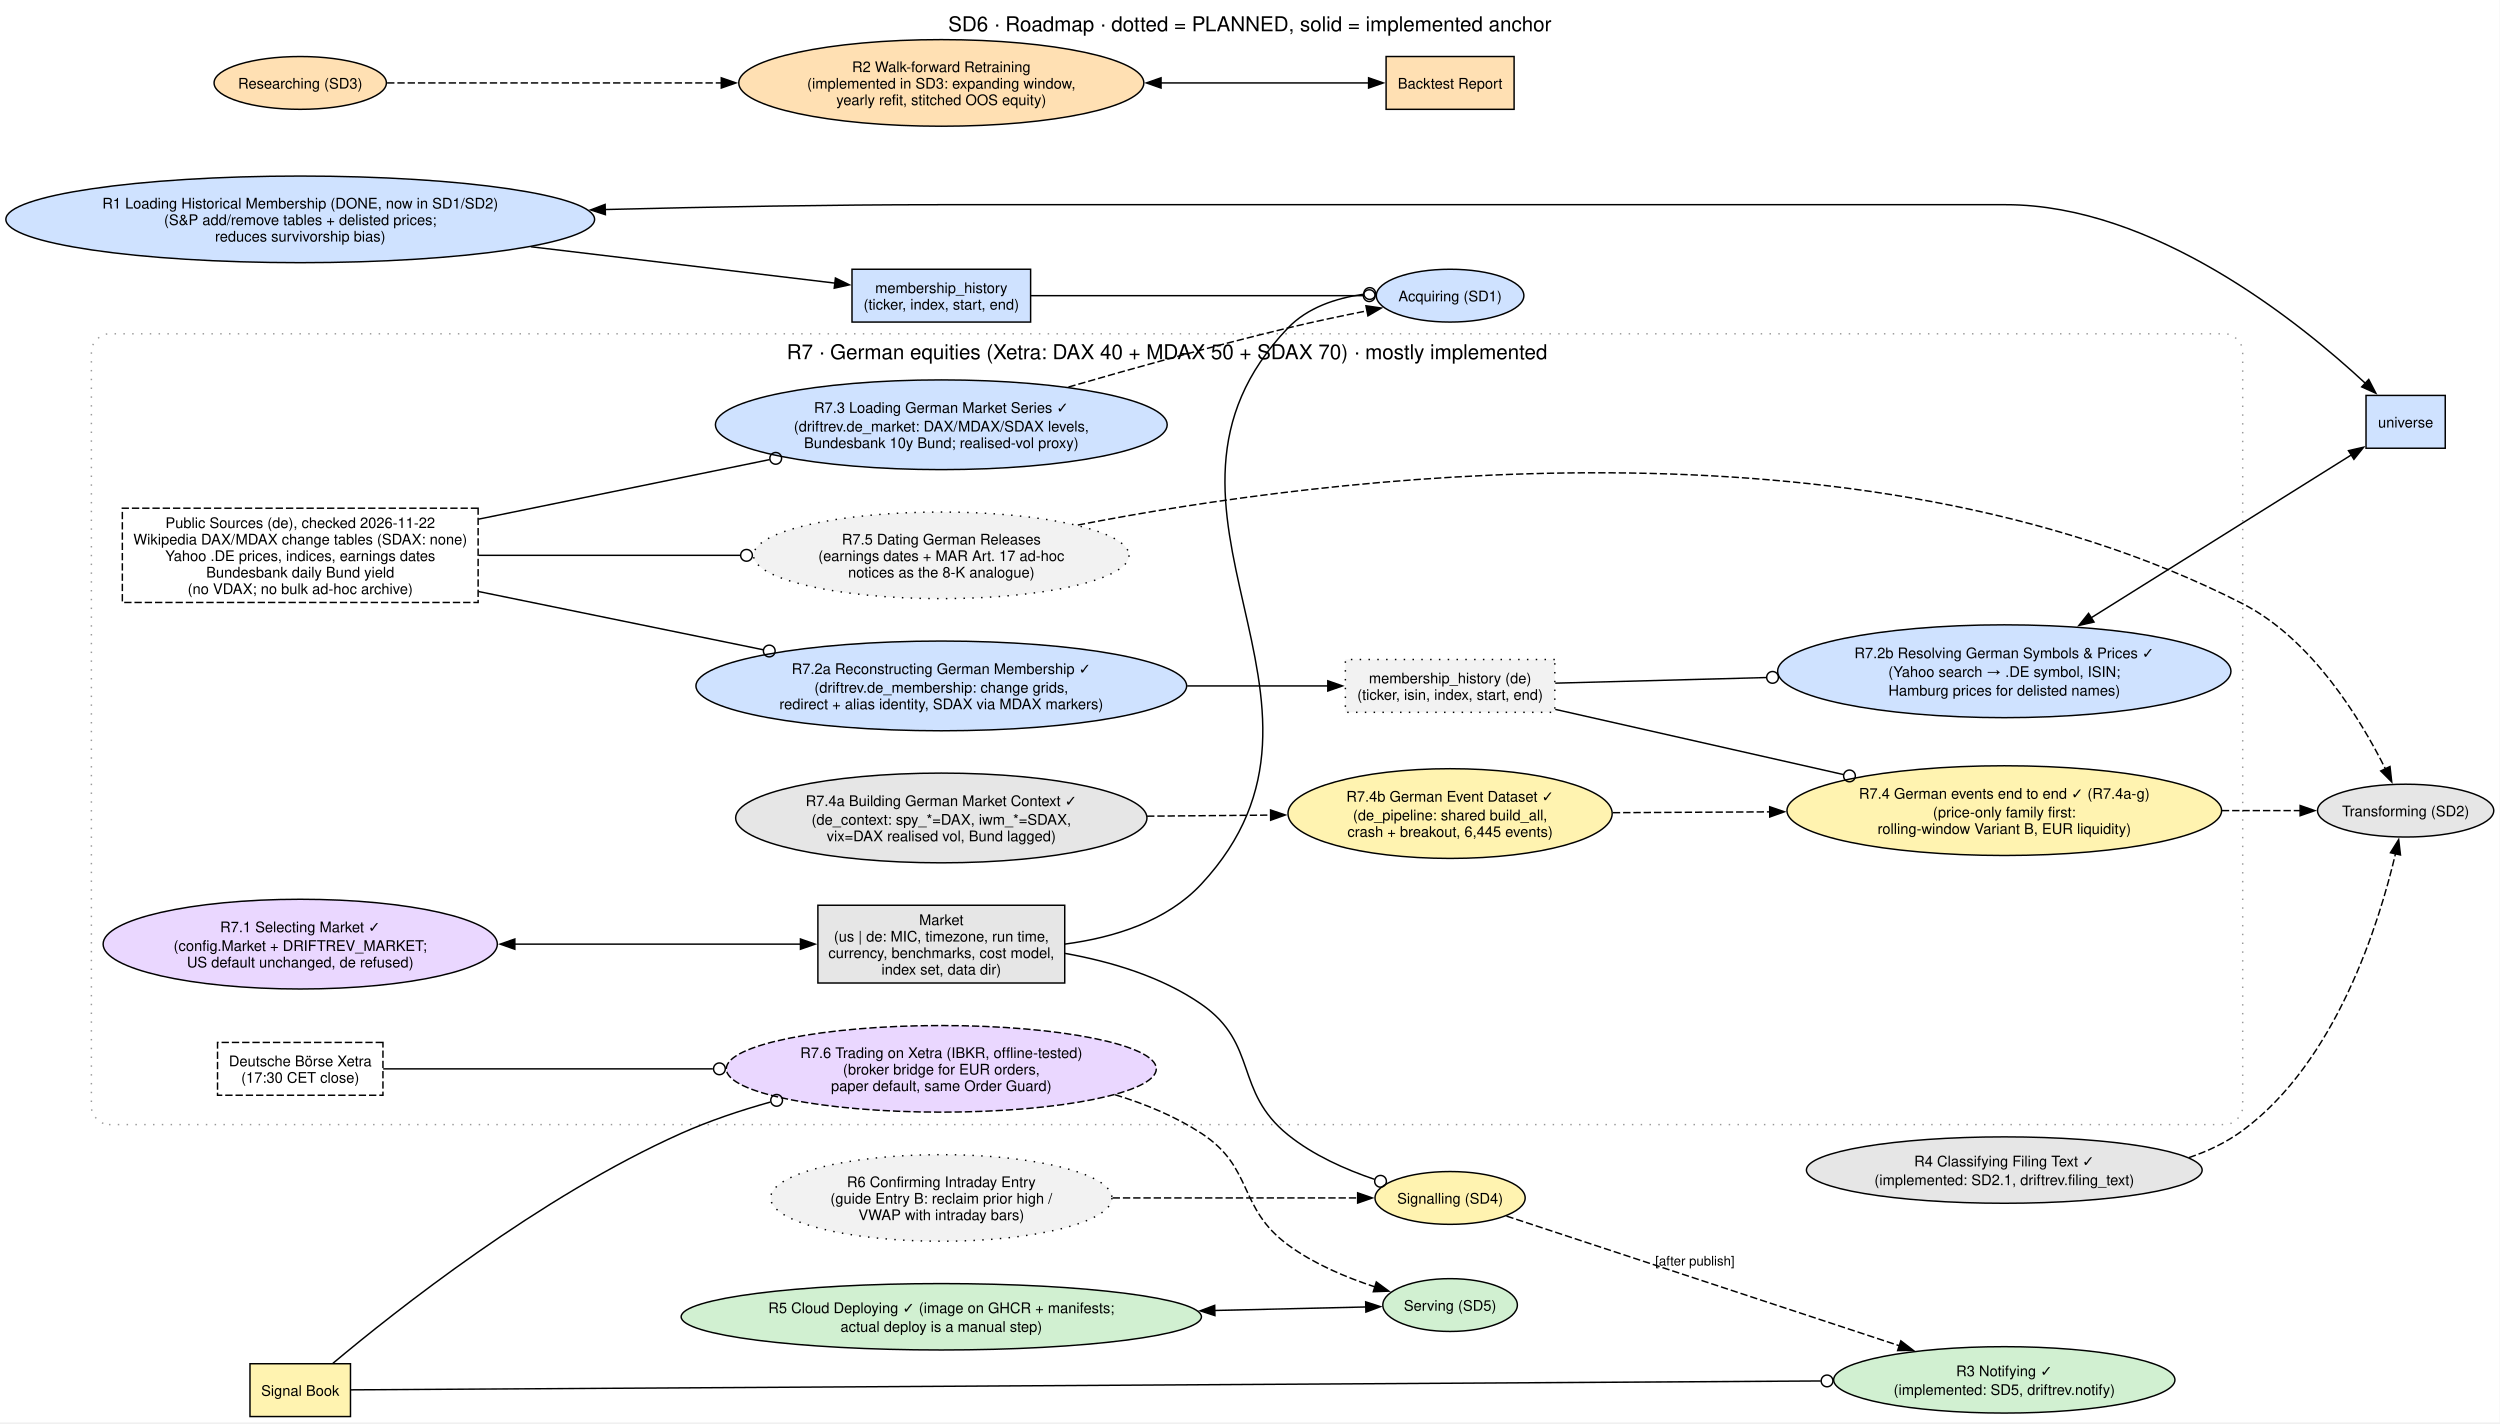
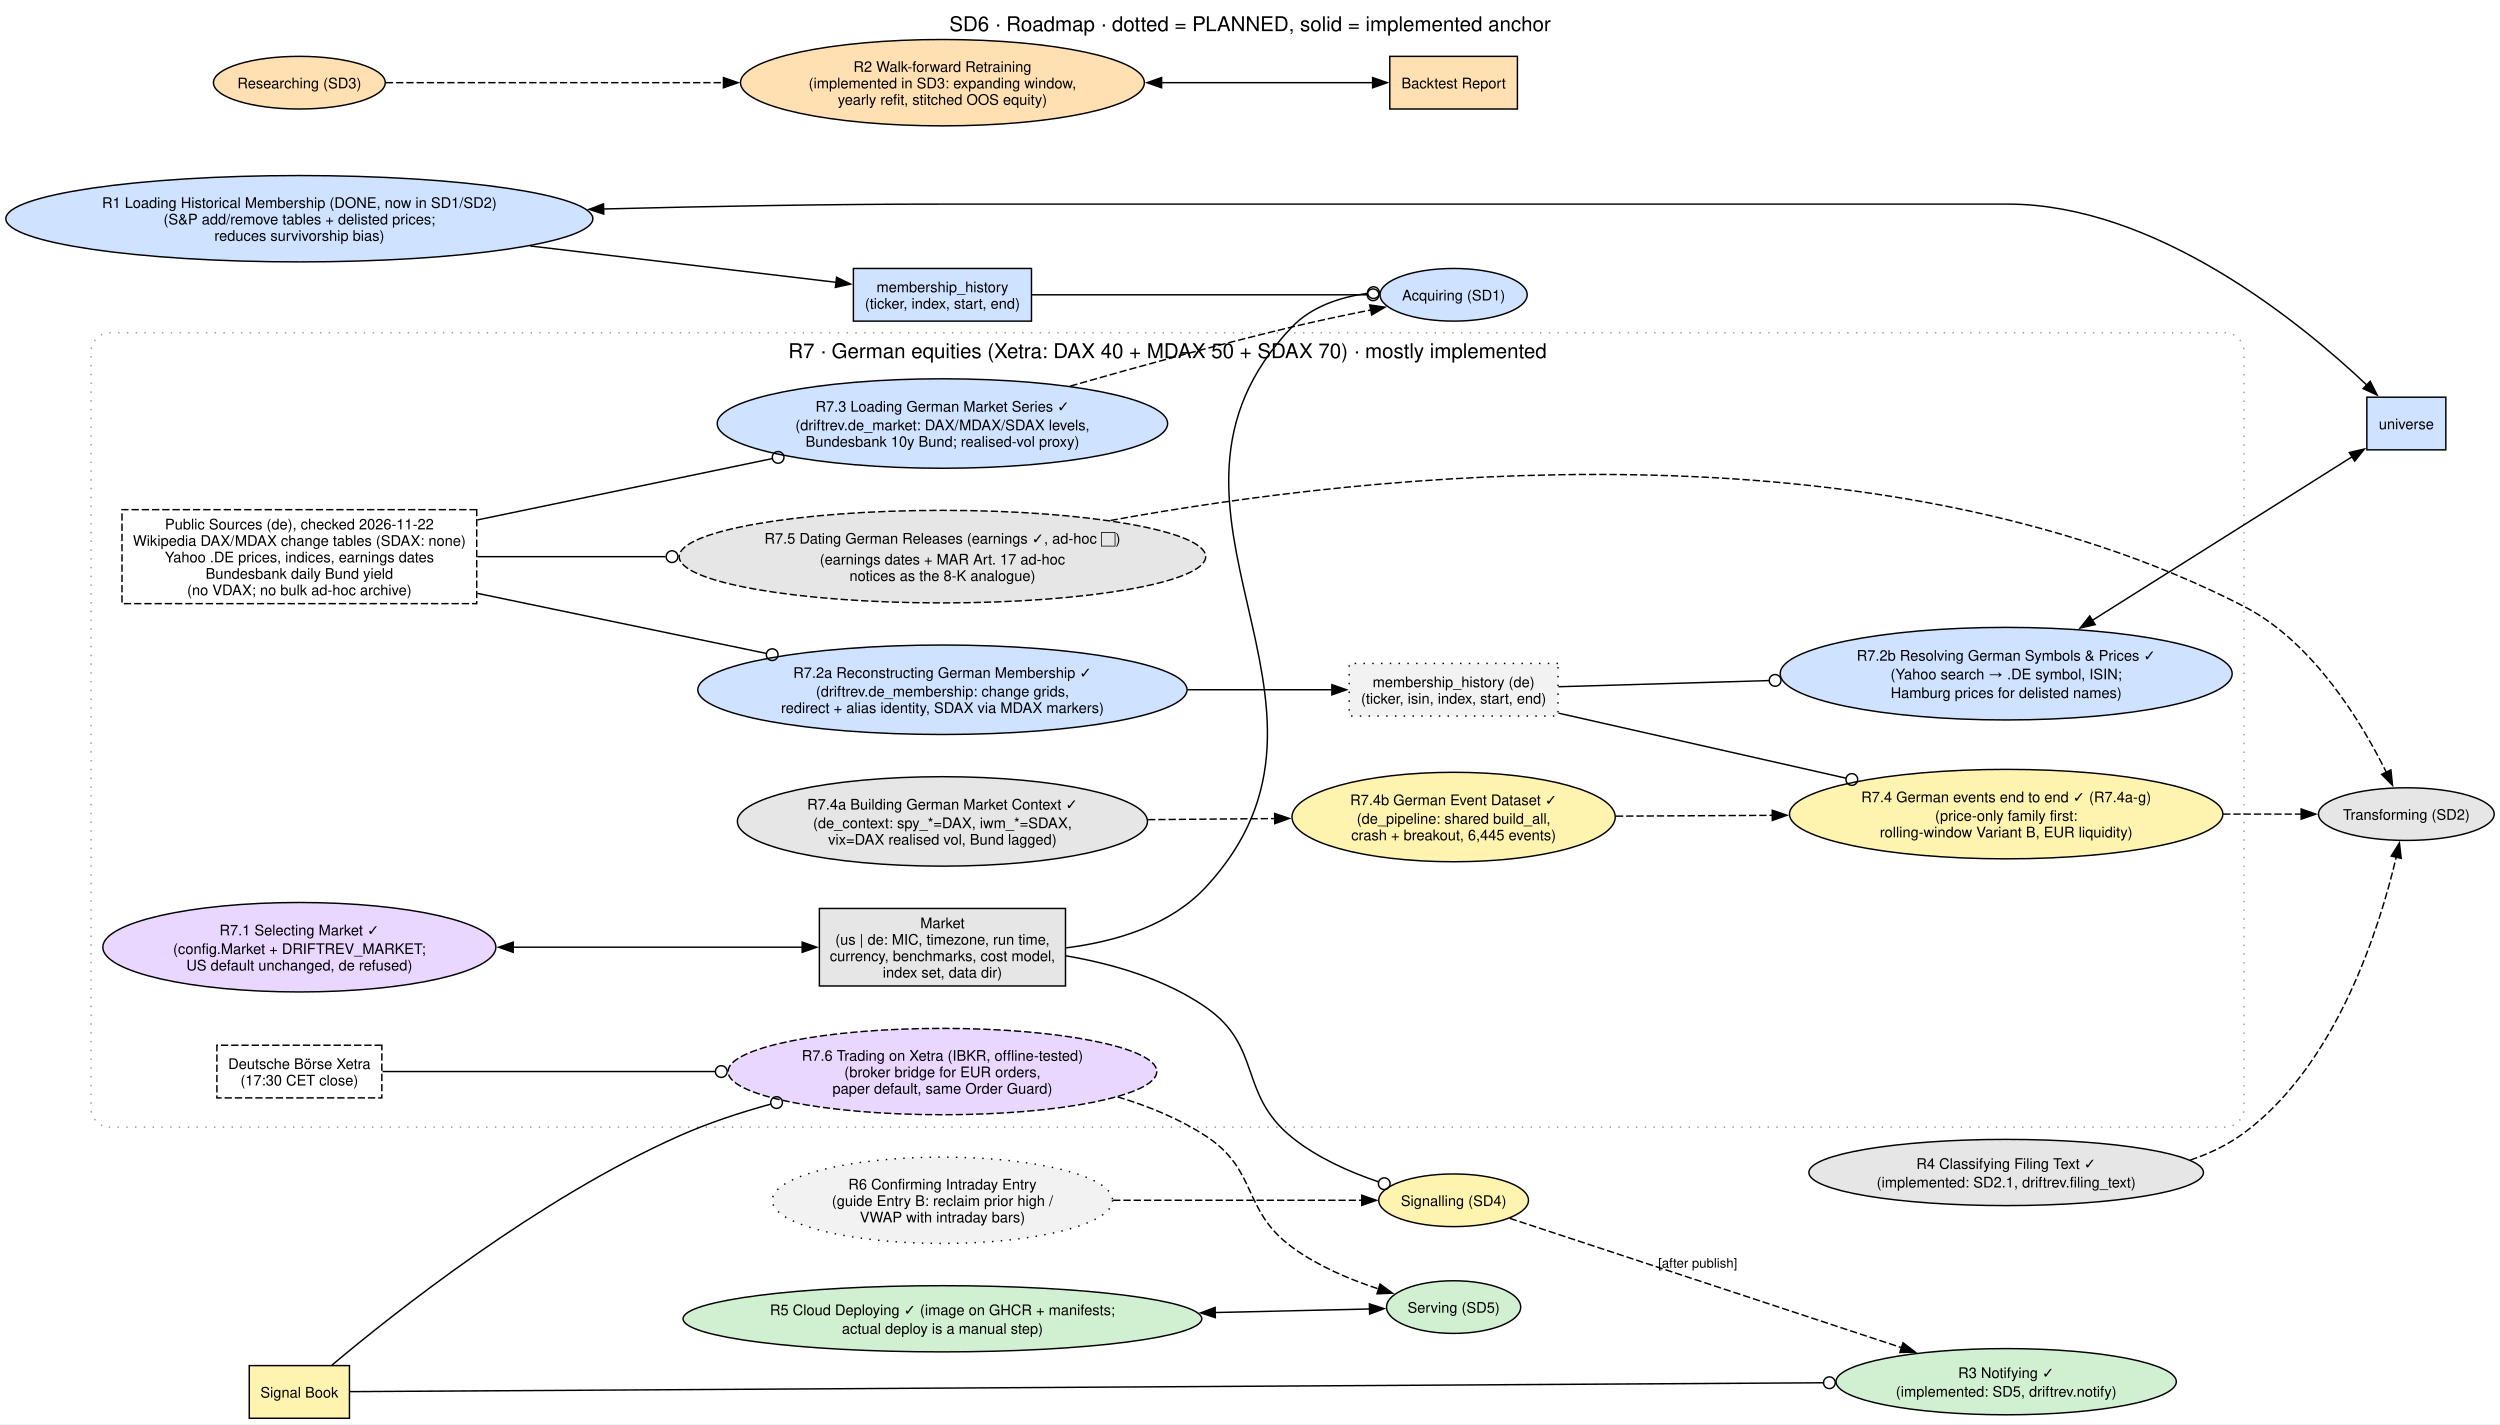
- <svg xmlns="http://www.w3.org/2000/svg" width="1704pt" height="970pt" viewBox="0.00 0.00 1704.00 970.00">
-   <g id="graph0" class="graph" transform="scale(1 1) rotate(0) translate(4 965.52)">
-     <polygon fill="white" stroke="none" points="-4,4 -4,-965.52 1699.74,-965.52 1699.74,4 -4,4" />
-     <text xml:space="preserve" text-anchor="middle" x="847.87" y="-944.22" font-family="Helvetica,sans-Serif" font-size="14.00">SD6 · Roadmap · dotted = PLANNED, solid = implemented anchor</text>
+ <svg xmlns="http://www.w3.org/2000/svg" width="1709pt" height="974pt" viewBox="0.00 0.00 1709.00 974.00">
+   <g id="graph0" class="graph" transform="scale(1 1) rotate(0) translate(4 969.52)">
+     <polygon fill="white" stroke="none" points="-4,4 -4,-969.52 1705.04,-969.52 1705.04,4 -4,4" />
+     <text xml:space="preserve" text-anchor="middle" x="850.52" y="-948.22" font-family="Helvetica,sans-Serif" font-size="14.00">SD6 · Roadmap · dotted = PLANNED, solid = implemented anchor</text>
    <g id="clust1" class="cluster">
-       <path fill="none" stroke="#999999" stroke-dasharray="1,5" d="M70.29,-199C70.29,-199 1512.62,-199 1512.62,-199 1518.62,-199 1524.62,-205 1524.62,-211 1524.62,-211 1524.62,-726 1524.62,-726 1524.62,-732 1518.62,-738 1512.62,-738 1512.62,-738 70.29,-738 70.29,-738 64.29,-738 58.29,-732 58.29,-726 58.29,-726 58.29,-211 58.29,-211 58.29,-205 64.29,-199 70.29,-199" />
-       <text xml:space="preserve" text-anchor="middle" x="791.46" y="-720.7" font-family="Helvetica,sans-Serif" font-size="14.00">R7 · German equities (Xetra: DAX 40 + MDAX 50 + SDAX 70) · mostly implemented</text>
+       <path fill="none" stroke="#999999" stroke-dasharray="1,5" d="M70.29,-199C70.29,-199 1517.93,-199 1517.93,-199 1523.93,-199 1529.93,-205 1529.93,-211 1529.93,-211 1529.93,-730 1529.93,-730 1529.93,-736 1523.93,-742 1517.93,-742 1517.93,-742 70.29,-742 70.29,-742 64.29,-742 58.29,-736 58.29,-730 58.29,-730 58.29,-211 58.29,-211 58.29,-205 64.29,-199 70.29,-199" />
+       <text xml:space="preserve" text-anchor="middle" x="794.11" y="-724.7" font-family="Helvetica,sans-Serif" font-size="14.00">R7 · German equities (Xetra: DAX 40 + MDAX 50 + SDAX 70) · mostly implemented</text>
    </g>
    <g id="node1" class="node">
-       <ellipse fill="#cfe2ff" stroke="black" cx="984.38" cy="-764" rx="50.29" ry="18" />
-       <text xml:space="preserve" text-anchor="middle" x="984.38" y="-760.12" font-family="Helvetica,sans-Serif" font-size="10.00">Acquiring (SD1)</text>
+       <ellipse fill="#cfe2ff" stroke="black" cx="989.69" cy="-768" rx="50.29" ry="18" />
+       <text xml:space="preserve" text-anchor="middle" x="989.69" y="-764.12" font-family="Helvetica,sans-Serif" font-size="10.00">Acquiring (SD1)</text>
    </g>
    <g id="node2" class="node">
-       <ellipse fill="#e6e6e6" stroke="black" cx="1635.68" cy="-413" rx="60.06" ry="18" />
-       <text xml:space="preserve" text-anchor="middle" x="1635.68" y="-409.12" font-family="Helvetica,sans-Serif" font-size="10.00">Transforming (SD2)</text>
+       <ellipse fill="#e6e6e6" stroke="black" cx="1640.98" cy="-413" rx="60.06" ry="18" />
+       <text xml:space="preserve" text-anchor="middle" x="1640.98" y="-409.12" font-family="Helvetica,sans-Serif" font-size="10.00">Transforming (SD2)</text>
    </g>
    <g id="node3" class="node">
-       <ellipse fill="#ffe0b3" stroke="black" cx="200.64" cy="-909" rx="58.73" ry="18" />
-       <text xml:space="preserve" text-anchor="middle" x="200.64" y="-905.12" font-family="Helvetica,sans-Serif" font-size="10.00">Researching (SD3)</text>
+       <ellipse fill="#ffe0b3" stroke="black" cx="200.64" cy="-913" rx="58.73" ry="18" />
+       <text xml:space="preserve" text-anchor="middle" x="200.64" y="-909.12" font-family="Helvetica,sans-Serif" font-size="10.00">Researching (SD3)</text>
    </g>
    <g id="node11" class="node">
-       <ellipse fill="#ffe0b3" stroke="black" cx="637.59" cy="-909" rx="138.06" ry="29.52" />
-       <text xml:space="preserve" text-anchor="middle" x="637.59" y="-916.38" font-family="Helvetica,sans-Serif" font-size="10.00">R2 Walk-forward Retraining</text>
-       <text xml:space="preserve" text-anchor="middle" x="637.59" y="-905.12" font-family="Helvetica,sans-Serif" font-size="10.00">(implemented in SD3: expanding window,</text>
-       <text xml:space="preserve" text-anchor="middle" x="637.59" y="-893.88" font-family="Helvetica,sans-Serif" font-size="10.00">yearly refit, stitched OOS equity)</text>
+       <ellipse fill="#ffe0b3" stroke="black" cx="640.24" cy="-913" rx="138.06" ry="29.52" />
+       <text xml:space="preserve" text-anchor="middle" x="640.24" y="-920.38" font-family="Helvetica,sans-Serif" font-size="10.00">R2 Walk-forward Retraining</text>
+       <text xml:space="preserve" text-anchor="middle" x="640.24" y="-909.12" font-family="Helvetica,sans-Serif" font-size="10.00">(implemented in SD3: expanding window,</text>
+       <text xml:space="preserve" text-anchor="middle" x="640.24" y="-897.88" font-family="Helvetica,sans-Serif" font-size="10.00">yearly refit, stitched OOS equity)</text>
    </g>
    <g id="edge4" class="edge">
-       <path fill="none" stroke="black" stroke-dasharray="5,2" d="M259.85,-909C317.88,-909 409.39,-909 487.69,-909" />
-       <polygon fill="black" stroke="black" points="487.63,-912.5 497.63,-909 487.63,-905.5 487.63,-912.5" />
+       <path fill="none" stroke="black" stroke-dasharray="5,2" d="M259.75,-913C318.48,-913 411.64,-913 490.96,-913" />
+       <polygon fill="black" stroke="black" points="490.54,-916.5 500.54,-913 490.54,-909.5 490.54,-916.5" />
    </g>
    <g id="node4" class="node">
-       <ellipse fill="#fff3b0" stroke="black" cx="984.38" cy="-149" rx="51.18" ry="18" />
-       <text xml:space="preserve" text-anchor="middle" x="984.38" y="-145.12" font-family="Helvetica,sans-Serif" font-size="10.00">Signalling (SD4)</text>
+       <ellipse fill="#fff3b0" stroke="black" cx="989.69" cy="-149" rx="51.18" ry="18" />
+       <text xml:space="preserve" text-anchor="middle" x="989.69" y="-145.12" font-family="Helvetica,sans-Serif" font-size="10.00">Signalling (SD4)</text>
    </g>
    <g id="node12" class="node">
-       <ellipse fill="#d1f0d1" stroke="black" cx="1362.12" cy="-25" rx="116.32" ry="22.63" />
-       <text xml:space="preserve" text-anchor="middle" x="1362.12" y="-27.5" font-family="Helvetica,sans-Serif" font-size="10.00">R3 Notifying ✓</text>
-       <text xml:space="preserve" text-anchor="middle" x="1362.12" y="-14.75" font-family="Helvetica,sans-Serif" font-size="10.00">(implemented: SD5, driftrev.notify)</text>
+       <ellipse fill="#d1f0d1" stroke="black" cx="1367.42" cy="-25" rx="116.32" ry="22.63" />
+       <text xml:space="preserve" text-anchor="middle" x="1367.42" y="-27.5" font-family="Helvetica,sans-Serif" font-size="10.00">R3 Notifying ✓</text>
+       <text xml:space="preserve" text-anchor="middle" x="1367.42" y="-14.75" font-family="Helvetica,sans-Serif" font-size="10.00">(implemented: SD5, driftrev.notify)</text>
    </g>
    <g id="edge6" class="edge">
-       <path fill="none" stroke="black" stroke-dasharray="5,2" d="M1022.78,-136.66C1085.1,-116.09 1211.15,-74.49 1290.57,-48.28" />
-       <polygon fill="black" stroke="black" points="1291.62,-51.62 1300.02,-45.16 1289.43,-44.97 1291.62,-51.62" />
-       <text xml:space="preserve" text-anchor="middle" x="1151.24" y="-102.95" font-family="Helvetica,sans-Serif" font-size="9.00">[after publish]</text>
+       <path fill="none" stroke="black" stroke-dasharray="5,2" d="M1028.09,-136.66C1090.4,-116.09 1216.46,-74.49 1295.88,-48.28" />
+       <polygon fill="black" stroke="black" points="1296.92,-51.62 1305.32,-45.16 1294.73,-44.97 1296.92,-51.62" />
+       <text xml:space="preserve" text-anchor="middle" x="1156.55" y="-102.95" font-family="Helvetica,sans-Serif" font-size="9.00">[after publish]</text>
    </g>
    <g id="node5" class="node">
-       <ellipse fill="#d1f0d1" stroke="black" cx="984.38" cy="-76" rx="45.86" ry="18" />
-       <text xml:space="preserve" text-anchor="middle" x="984.38" y="-72.12" font-family="Helvetica,sans-Serif" font-size="10.00">Serving (SD5)</text>
+       <ellipse fill="#d1f0d1" stroke="black" cx="989.69" cy="-76" rx="45.86" ry="18" />
+       <text xml:space="preserve" text-anchor="middle" x="989.69" y="-72.12" font-family="Helvetica,sans-Serif" font-size="10.00">Serving (SD5)</text>
    </g>
    <g id="node6" class="node">
-       <polygon fill="#cfe2ff" stroke="black" points="1662.68,-696 1608.68,-696 1608.68,-660 1662.68,-660 1662.68,-696" />
-       <text xml:space="preserve" text-anchor="middle" x="1635.68" y="-674.12" font-family="Helvetica,sans-Serif" font-size="10.00">universe</text>
+       <polygon fill="#cfe2ff" stroke="black" points="1667.98,-698 1613.98,-698 1613.98,-662 1667.98,-662 1667.98,-698" />
+       <text xml:space="preserve" text-anchor="middle" x="1640.98" y="-676.12" font-family="Helvetica,sans-Serif" font-size="10.00">universe</text>
    </g>
    <g id="node7" class="node">
-       <polygon fill="#ffe0b3" stroke="black" points="1028.01,-927 940.76,-927 940.76,-891 1028.01,-891 1028.01,-927" />
-       <text xml:space="preserve" text-anchor="middle" x="984.38" y="-905.12" font-family="Helvetica,sans-Serif" font-size="10.00">Backtest Report</text>
+       <polygon fill="#ffe0b3" stroke="black" points="1033.31,-931 946.06,-931 946.06,-895 1033.31,-895 1033.31,-931" />
+       <text xml:space="preserve" text-anchor="middle" x="989.69" y="-909.12" font-family="Helvetica,sans-Serif" font-size="10.00">Backtest Report</text>
    </g>
    <g id="node8" class="node">
      <polygon fill="#fff3b0" stroke="black" points="234.89,-36 166.39,-36 166.39,0 234.89,0 234.89,-36" />
      <text xml:space="preserve" text-anchor="middle" x="200.64" y="-14.12" font-family="Helvetica,sans-Serif" font-size="10.00">Signal Book</text>
    </g>
    <g id="edge7" class="edge">
-       <path fill="none" stroke="black" d="M235.09,-18.2C382.22,-19.09 976.06,-22.68 1237.05,-24.25" />
-       <ellipse fill="none" stroke="black" cx="1241.31" cy="-24.28" rx="4" ry="4" />
+       <path fill="none" stroke="black" d="M235.25,-18.2C383.14,-19.09 980.35,-22.68 1242.27,-24.25" />
+       <ellipse fill="none" stroke="black" cx="1246.57" cy="-24.28" rx="4" ry="4" />
    </g>
    <g id="node26" class="node">
-       <ellipse fill="#ead7ff" stroke="black" stroke-dasharray="5,2" cx="637.59" cy="-237" rx="146.55" ry="29.52" />
-       <text xml:space="preserve" text-anchor="middle" x="637.59" y="-244.38" font-family="Helvetica,sans-Serif" font-size="10.00">R7.6 Trading on Xetra (IBKR, offline-tested)</text>
-       <text xml:space="preserve" text-anchor="middle" x="637.59" y="-233.12" font-family="Helvetica,sans-Serif" font-size="10.00">(broker bridge for EUR orders,</text>
-       <text xml:space="preserve" text-anchor="middle" x="637.59" y="-221.88" font-family="Helvetica,sans-Serif" font-size="10.00">paper default, same Order Guard)</text>
+       <ellipse fill="#ead7ff" stroke="black" stroke-dasharray="5,2" cx="640.24" cy="-237" rx="146.55" ry="29.52" />
+       <text xml:space="preserve" text-anchor="middle" x="640.24" y="-244.38" font-family="Helvetica,sans-Serif" font-size="10.00">R7.6 Trading on Xetra (IBKR, offline-tested)</text>
+       <text xml:space="preserve" text-anchor="middle" x="640.24" y="-233.12" font-family="Helvetica,sans-Serif" font-size="10.00">(broker bridge for EUR orders,</text>
+       <text xml:space="preserve" text-anchor="middle" x="640.24" y="-221.88" font-family="Helvetica,sans-Serif" font-size="10.00">paper default, same Order Guard)</text>
    </g>
    <g id="edge26" class="edge">
-       <path fill="none" stroke="black" d="M222.9,-36.28C265.23,-71.74 364.23,-150.14 460.28,-193 479.4,-201.53 500.45,-208.6 521.15,-214.38" />
-       <ellipse fill="none" stroke="black" cx="525.34" cy="-215.52" rx="4" ry="4" />
+       <path fill="none" stroke="black" d="M222.89,-36.31C265.19,-71.82 364.16,-150.31 460.28,-193 479.9,-201.71 501.53,-208.88 522.76,-214.72" />
+       <ellipse fill="none" stroke="black" cx="526.85" cy="-215.81" rx="4" ry="4" />
    </g>
    <g id="node9" class="node">
-       <ellipse fill="#cfe2ff" stroke="black" cx="200.64" cy="-816" rx="200.64" ry="29.52" />
-       <text xml:space="preserve" text-anchor="middle" x="200.64" y="-823.38" font-family="Helvetica,sans-Serif" font-size="10.00">R1 Loading Historical Membership (DONE, now in SD1/SD2)</text>
-       <text xml:space="preserve" text-anchor="middle" x="200.64" y="-812.12" font-family="Helvetica,sans-Serif" font-size="10.00">(S&amp;P add/remove tables + delisted prices;</text>
-       <text xml:space="preserve" text-anchor="middle" x="200.64" y="-800.88" font-family="Helvetica,sans-Serif" font-size="10.00">reduces survivorship bias)</text>
+       <ellipse fill="#cfe2ff" stroke="black" cx="200.64" cy="-820" rx="200.64" ry="29.52" />
+       <text xml:space="preserve" text-anchor="middle" x="200.64" y="-827.38" font-family="Helvetica,sans-Serif" font-size="10.00">R1 Loading Historical Membership (DONE, now in SD1/SD2)</text>
+       <text xml:space="preserve" text-anchor="middle" x="200.64" y="-816.12" font-family="Helvetica,sans-Serif" font-size="10.00">(S&amp;P add/remove tables + delisted prices;</text>
+       <text xml:space="preserve" text-anchor="middle" x="200.64" y="-804.88" font-family="Helvetica,sans-Serif" font-size="10.00">reduces survivorship bias)</text>
    </g>
    <g id="edge3" class="edge">
-       <path fill="none" stroke="black" d="M408.52,-822.7C480.68,-824.52 562.21,-826 636.59,-826 636.59,-826 636.59,-826 1363.12,-826 1463.75,-826 1562.59,-746.67 1608.32,-704.17" />
-       <polygon fill="black" stroke="black" points="408.63,-819.2 398.54,-822.44 408.45,-826.2 408.63,-819.2" />
-       <polygon fill="black" stroke="black" points="1610.53,-706.9 1615.39,-697.49 1605.72,-701.82 1610.53,-706.9" />
+       <path fill="none" stroke="black" d="M408.29,-826.66C481.25,-828.5 563.89,-830 639.24,-830 639.24,-830 639.24,-830 1368.42,-830 1469.62,-830 1568.56,-749.2 1614.04,-706.2" />
+       <polygon fill="black" stroke="black" points="408.73,-823.17 398.64,-826.41 408.55,-830.17 408.73,-823.17" />
+       <polygon fill="black" stroke="black" points="1616.28,-708.9 1621.06,-699.44 1611.43,-703.86 1616.28,-708.9" />
    </g>
    <g id="node10" class="node">
-       <polygon fill="#cfe2ff" stroke="black" points="698.47,-782 576.72,-782 576.72,-746 698.47,-746 698.47,-782" />
-       <text xml:space="preserve" text-anchor="middle" x="637.59" y="-765.75" font-family="Helvetica,sans-Serif" font-size="10.00">membership_history</text>
-       <text xml:space="preserve" text-anchor="middle" x="637.59" y="-754.5" font-family="Helvetica,sans-Serif" font-size="10.00">(ticker, index, start, end)</text>
+       <polygon fill="#cfe2ff" stroke="black" points="701.12,-786 579.37,-786 579.37,-750 701.12,-750 701.12,-786" />
+       <text xml:space="preserve" text-anchor="middle" x="640.24" y="-769.75" font-family="Helvetica,sans-Serif" font-size="10.00">membership_history</text>
+       <text xml:space="preserve" text-anchor="middle" x="640.24" y="-758.5" font-family="Helvetica,sans-Serif" font-size="10.00">(ticker, index, start, end)</text>
    </g>
    <g id="edge1" class="edge">
-       <path fill="none" stroke="black" d="M357.75,-797.34C428.64,-788.86 509.01,-779.25 565.19,-772.54" />
-       <polygon fill="black" stroke="black" points="565.43,-776.03 574.94,-771.37 564.6,-769.08 565.43,-776.03" />
+       <path fill="none" stroke="black" d="M358.39,-801.37C429.86,-792.88 510.96,-783.24 567.57,-776.52" />
+       <polygon fill="black" stroke="black" points="567.89,-780 577.41,-775.35 567.07,-773.05 567.89,-780" />
    </g>
    <g id="edge2" class="edge">
-       <path fill="none" stroke="black" d="M698.65,-764C762.31,-764 862.19,-764 925.15,-764" />
-       <ellipse fill="none" stroke="black" cx="929.28" cy="-764" rx="4" ry="4" />
+       <path fill="none" stroke="black" d="M701.37,-768C765.64,-768 866.86,-768 930.42,-768" />
+       <ellipse fill="none" stroke="black" cx="934.63" cy="-768" rx="4" ry="4" />
    </g>
    <g id="edge5" class="edge">
-       <path fill="none" stroke="black" d="M787.28,-909C837.64,-909 890.74,-909 928.97,-909" />
-       <polygon fill="black" stroke="black" points="787.37,-905.5 777.37,-909 787.37,-912.5 787.37,-905.5" />
-       <polygon fill="black" stroke="black" points="928.83,-912.5 938.83,-909 928.83,-905.5 928.83,-912.5" />
+       <path fill="none" stroke="black" d="M789.83,-913C841.24,-913 895.65,-913 934.54,-913" />
+       <polygon fill="black" stroke="black" points="790.07,-909.5 780.07,-913 790.07,-916.5 790.07,-909.5" />
+       <polygon fill="black" stroke="black" points="934.32,-916.5 944.32,-913 934.32,-909.5 934.32,-916.5" />
    </g>
    <g id="node13" class="node">
-       <ellipse fill="#e6e6e6" stroke="black" cx="1362.12" cy="-168" rx="134.88" ry="22.63" />
-       <text xml:space="preserve" text-anchor="middle" x="1362.12" y="-170.5" font-family="Helvetica,sans-Serif" font-size="10.00">R4 Classifying Filing Text ✓</text>
-       <text xml:space="preserve" text-anchor="middle" x="1362.12" y="-157.75" font-family="Helvetica,sans-Serif" font-size="10.00">(implemented: SD2.1, driftrev.filing_text)</text>
+       <ellipse fill="#e6e6e6" stroke="black" cx="1367.42" cy="-168" rx="134.88" ry="22.63" />
+       <text xml:space="preserve" text-anchor="middle" x="1367.42" y="-170.5" font-family="Helvetica,sans-Serif" font-size="10.00">R4 Classifying Filing Text ✓</text>
+       <text xml:space="preserve" text-anchor="middle" x="1367.42" y="-157.75" font-family="Helvetica,sans-Serif" font-size="10.00">(implemented: SD2.1, driftrev.filing_text)</text>
    </g>
    <g id="edge8" class="edge">
-       <path fill="none" stroke="black" stroke-dasharray="5,2" d="M1487.95,-176.49C1501.09,-180.91 1513.63,-186.91 1524.62,-195 1588.21,-241.8 1617.52,-335.86 1628.78,-383.67" />
-       <polygon fill="black" stroke="black" points="1625.33,-384.3 1630.93,-393.29 1632.17,-382.77 1625.33,-384.3" />
+       <path fill="none" stroke="black" stroke-dasharray="5,2" d="M1493.26,-176.49C1506.39,-180.91 1518.94,-186.91 1529.93,-195 1593.51,-241.8 1622.83,-335.86 1634.08,-383.67" />
+       <polygon fill="black" stroke="black" points="1630.64,-384.3 1636.24,-393.29 1637.47,-382.77 1630.64,-384.3" />
    </g>
    <g id="node14" class="node">
-       <ellipse fill="#d1f0d1" stroke="black" cx="637.59" cy="-68" rx="177.31" ry="22.63" />
-       <text xml:space="preserve" text-anchor="middle" x="637.59" y="-70.5" font-family="Helvetica,sans-Serif" font-size="10.00">R5 Cloud Deploying ✓ (image on GHCR + manifests;</text>
-       <text xml:space="preserve" text-anchor="middle" x="637.59" y="-57.75" font-family="Helvetica,sans-Serif" font-size="10.00">actual deploy is a manual step)</text>
+       <ellipse fill="#d1f0d1" stroke="black" cx="640.24" cy="-68" rx="177.31" ry="22.63" />
+       <text xml:space="preserve" text-anchor="middle" x="640.24" y="-70.5" font-family="Helvetica,sans-Serif" font-size="10.00">R5 Cloud Deploying ✓ (image on GHCR + manifests;</text>
+       <text xml:space="preserve" text-anchor="middle" x="640.24" y="-57.75" font-family="Helvetica,sans-Serif" font-size="10.00">actual deploy is a manual step)</text>
    </g>
    <g id="edge9" class="edge">
-       <path fill="none" stroke="black" d="M823.98,-72.3C861.56,-73.17 898.31,-74.03 927.04,-74.69" />
-       <polygon fill="black" stroke="black" points="824.09,-68.8 814.01,-72.07 823.93,-75.8 824.09,-68.8" />
-       <polygon fill="black" stroke="black" points="926.84,-78.19 936.92,-74.92 927.01,-71.19 926.84,-78.19" />
+       <path fill="none" stroke="black" d="M826.65,-72.27C865.25,-73.16 903.08,-74.03 932.46,-74.71" />
+       <polygon fill="black" stroke="black" points="826.81,-68.77 816.73,-72.04 826.65,-75.77 826.81,-68.77" />
+       <polygon fill="black" stroke="black" points="932.11,-78.2 942.19,-74.93 932.27,-71.2 932.11,-78.2" />
    </g>
    <g id="node15" class="node">
-       <ellipse fill="#f2f2f2" stroke="black" stroke-dasharray="1,5" cx="637.59" cy="-149" rx="116.32" ry="29.52" />
-       <text xml:space="preserve" text-anchor="middle" x="637.59" y="-156.38" font-family="Helvetica,sans-Serif" font-size="10.00">R6 Confirming Intraday Entry</text>
-       <text xml:space="preserve" text-anchor="middle" x="637.59" y="-145.12" font-family="Helvetica,sans-Serif" font-size="10.00">(guide Entry B: reclaim prior high /</text>
-       <text xml:space="preserve" text-anchor="middle" x="637.59" y="-133.88" font-family="Helvetica,sans-Serif" font-size="10.00">VWAP with intraday bars)</text>
+       <ellipse fill="#f2f2f2" stroke="black" stroke-dasharray="1,5" cx="640.24" cy="-149" rx="116.32" ry="29.52" />
+       <text xml:space="preserve" text-anchor="middle" x="640.24" y="-156.38" font-family="Helvetica,sans-Serif" font-size="10.00">R6 Confirming Intraday Entry</text>
+       <text xml:space="preserve" text-anchor="middle" x="640.24" y="-145.12" font-family="Helvetica,sans-Serif" font-size="10.00">(guide Entry B: reclaim prior high /</text>
+       <text xml:space="preserve" text-anchor="middle" x="640.24" y="-133.88" font-family="Helvetica,sans-Serif" font-size="10.00">VWAP with intraday bars)</text>
    </g>
    <g id="edge10" class="edge">
-       <path fill="none" stroke="black" stroke-dasharray="5,2" d="M754.36,-149C810.27,-149 875.12,-149 921.51,-149" />
-       <polygon fill="black" stroke="black" points="921.37,-152.5 931.37,-149 921.37,-145.5 921.37,-152.5" />
+       <path fill="none" stroke="black" stroke-dasharray="5,2" d="M756.94,-149C813.83,-149 880.12,-149 927.19,-149" />
+       <polygon fill="black" stroke="black" points="926.91,-152.5 936.91,-149 926.91,-145.5 926.91,-152.5" />
    </g>
    <g id="node16" class="node">
-       <polygon fill="#e6e6e6" stroke="black" points="721.72,-348.5 553.47,-348.5 553.47,-295.5 721.72,-295.5 721.72,-348.5" />
-       <text xml:space="preserve" text-anchor="middle" x="637.59" y="-335" font-family="Helvetica,sans-Serif" font-size="10.00">Market</text>
-       <text xml:space="preserve" text-anchor="middle" x="637.59" y="-323.75" font-family="Helvetica,sans-Serif" font-size="10.00">(us | de: MIC, timezone, run time,</text>
-       <text xml:space="preserve" text-anchor="middle" x="637.59" y="-312.5" font-family="Helvetica,sans-Serif" font-size="10.00">currency, benchmarks, cost model,</text>
-       <text xml:space="preserve" text-anchor="middle" x="637.59" y="-301.25" font-family="Helvetica,sans-Serif" font-size="10.00">index set, data dir)</text>
+       <polygon fill="#e6e6e6" stroke="black" points="724.37,-348.5 556.12,-348.5 556.12,-295.5 724.37,-295.5 724.37,-348.5" />
+       <text xml:space="preserve" text-anchor="middle" x="640.24" y="-335" font-family="Helvetica,sans-Serif" font-size="10.00">Market</text>
+       <text xml:space="preserve" text-anchor="middle" x="640.24" y="-323.75" font-family="Helvetica,sans-Serif" font-size="10.00">(us | de: MIC, timezone, run time,</text>
+       <text xml:space="preserve" text-anchor="middle" x="640.24" y="-312.5" font-family="Helvetica,sans-Serif" font-size="10.00">currency, benchmarks, cost model,</text>
+       <text xml:space="preserve" text-anchor="middle" x="640.24" y="-301.25" font-family="Helvetica,sans-Serif" font-size="10.00">index set, data dir)</text>
    </g>
    <g id="edge12" class="edge">
-       <path fill="none" stroke="black" d="M721.81,-322.02C755.19,-326.44 791.27,-337.55 814.9,-363 930.89,-487.92 756.03,-618.84 873.9,-742 887.15,-755.84 906.49,-762.28 925.24,-764.96" />
-       <ellipse fill="none" stroke="black" cx="929.61" cy="-765.46" rx="4" ry="4" />
+       <path fill="none" stroke="black" d="M724.79,-321.57C758.93,-325.84 796,-336.98 820.2,-363 937.5,-489.11 760.21,-621.48 879.2,-746 892.44,-759.86 911.78,-766.29 930.53,-768.97" />
+       <ellipse fill="none" stroke="black" cx="934.9" cy="-769.47" rx="4" ry="4" />
    </g>
    <g id="edge13" class="edge">
-       <path fill="none" stroke="black" d="M721.96,-315.68C753.26,-310.1 787.79,-299.82 814.9,-281 853.88,-253.93 836.99,-221.83 873.9,-192 890.99,-178.18 913.06,-168.38 932.9,-161.67" />
-       <ellipse fill="none" stroke="black" cx="936.97" cy="-160.35" rx="4" ry="4" />
+       <path fill="none" stroke="black" d="M724.49,-316.15C756.62,-310.66 792.29,-300.32 820.2,-281 859.23,-254 842.29,-221.83 879.2,-192 896.29,-178.18 918.36,-168.38 938.21,-161.67" />
+       <ellipse fill="none" stroke="black" cx="942.27" cy="-160.35" rx="4" ry="4" />
    </g>
    <g id="node17" class="node">
      <ellipse fill="#ead7ff" stroke="black" cx="200.64" cy="-322" rx="134.35" ry="30.58" />
      <text xml:space="preserve" text-anchor="middle" x="200.64" y="-330.12" font-family="Helvetica,sans-Serif" font-size="10.00">R7.1 Selecting Market ✓</text>
      <text xml:space="preserve" text-anchor="middle" x="200.64" y="-317.38" font-family="Helvetica,sans-Serif" font-size="10.00">(config.Market + DRIFTREV_MARKET;</text>
      <text xml:space="preserve" text-anchor="middle" x="200.64" y="-306.12" font-family="Helvetica,sans-Serif" font-size="10.00">US default unchanged, de refused)</text>
    </g>
    <g id="edge11" class="edge">
-       <path fill="none" stroke="black" d="M346.74,-322C411.04,-322 484.87,-322 541.93,-322" />
-       <polygon fill="black" stroke="black" points="346.91,-318.5 336.91,-322 346.91,-325.5 346.91,-318.5" />
-       <polygon fill="black" stroke="black" points="541.59,-325.5 551.59,-322 541.59,-318.5 541.59,-325.5" />
+       <path fill="none" stroke="black" d="M346.8,-322C411.91,-322 486.86,-322 544.58,-322" />
+       <polygon fill="black" stroke="black" points="346.83,-318.5 336.83,-322 346.83,-325.5 346.83,-318.5" />
+       <polygon fill="black" stroke="black" points="544.37,-325.5 554.37,-322 544.37,-318.5 544.37,-325.5" />
    </g>
    <g id="node18" class="node">
-       <ellipse fill="#cfe2ff" stroke="black" cx="637.59" cy="-498" rx="167.23" ry="30.58" />
-       <text xml:space="preserve" text-anchor="middle" x="637.59" y="-506.12" font-family="Helvetica,sans-Serif" font-size="10.00">R7.2a Reconstructing German Membership ✓</text>
-       <text xml:space="preserve" text-anchor="middle" x="637.59" y="-493.38" font-family="Helvetica,sans-Serif" font-size="10.00">(driftrev.de_membership: change grids,</text>
-       <text xml:space="preserve" text-anchor="middle" x="637.59" y="-482.12" font-family="Helvetica,sans-Serif" font-size="10.00">redirect + alias identity, SDAX via MDAX markers)</text>
+       <ellipse fill="#cfe2ff" stroke="black" cx="640.24" cy="-498" rx="167.23" ry="30.58" />
+       <text xml:space="preserve" text-anchor="middle" x="640.24" y="-506.12" font-family="Helvetica,sans-Serif" font-size="10.00">R7.2a Reconstructing German Membership ✓</text>
+       <text xml:space="preserve" text-anchor="middle" x="640.24" y="-493.38" font-family="Helvetica,sans-Serif" font-size="10.00">(driftrev.de_membership: change grids,</text>
+       <text xml:space="preserve" text-anchor="middle" x="640.24" y="-482.12" font-family="Helvetica,sans-Serif" font-size="10.00">redirect + alias identity, SDAX via MDAX markers)</text>
    </g>
    <g id="node20" class="node">
-       <polygon fill="#f2f2f2" stroke="black" stroke-dasharray="1,5" points="1055.76,-516 913.01,-516 913.01,-480 1055.76,-480 1055.76,-516" />
-       <text xml:space="preserve" text-anchor="middle" x="984.38" y="-499.75" font-family="Helvetica,sans-Serif" font-size="10.00">membership_history (de)</text>
-       <text xml:space="preserve" text-anchor="middle" x="984.38" y="-488.5" font-family="Helvetica,sans-Serif" font-size="10.00">(ticker, isin, index, start, end)</text>
+       <polygon fill="#f2f2f2" stroke="black" stroke-dasharray="1,5" points="1061.06,-516 918.31,-516 918.31,-480 1061.06,-480 1061.06,-516" />
+       <text xml:space="preserve" text-anchor="middle" x="989.69" y="-499.75" font-family="Helvetica,sans-Serif" font-size="10.00">membership_history (de)</text>
+       <text xml:space="preserve" text-anchor="middle" x="989.69" y="-488.5" font-family="Helvetica,sans-Serif" font-size="10.00">(ticker, isin, index, start, end)</text>
    </g>
    <g id="edge15" class="edge">
-       <path fill="none" stroke="black" d="M805.18,-498C838.59,-498 872.3,-498 901.27,-498" />
-       <polygon fill="black" stroke="black" points="901.03,-501.5 911.03,-498 901.03,-494.5 901.03,-501.5" />
+       <path fill="none" stroke="black" d="M807.84,-498C842.28,-498 877.09,-498 906.85,-498" />
+       <polygon fill="black" stroke="black" points="906.48,-501.5 916.48,-498 906.48,-494.5 906.48,-501.5" />
    </g>
    <g id="node19" class="node">
-       <ellipse fill="#cfe2ff" stroke="black" cx="1362.12" cy="-508" rx="154.5" ry="31.64" />
-       <text xml:space="preserve" text-anchor="middle" x="1362.12" y="-516.88" font-family="Helvetica,sans-Serif" font-size="10.00">R7.2b Resolving German Symbols &amp; Prices ✓</text>
-       <text xml:space="preserve" text-anchor="middle" x="1362.12" y="-504.12" font-family="Helvetica,sans-Serif" font-size="10.00">(Yahoo search → .DE symbol, ISIN;</text>
-       <text xml:space="preserve" text-anchor="middle" x="1362.12" y="-491.38" font-family="Helvetica,sans-Serif" font-size="10.00">Hamburg prices for delisted names)</text>
+       <ellipse fill="#cfe2ff" stroke="black" cx="1367.42" cy="-509" rx="154.5" ry="31.64" />
+       <text xml:space="preserve" text-anchor="middle" x="1367.42" y="-517.88" font-family="Helvetica,sans-Serif" font-size="10.00">R7.2b Resolving German Symbols &amp; Prices ✓</text>
+       <text xml:space="preserve" text-anchor="middle" x="1367.42" y="-505.12" font-family="Helvetica,sans-Serif" font-size="10.00">(Yahoo search → .DE symbol, ISIN;</text>
+       <text xml:space="preserve" text-anchor="middle" x="1367.42" y="-492.38" font-family="Helvetica,sans-Serif" font-size="10.00">Hamburg prices for delisted names)</text>
    </g>
    <g id="edge17" class="edge">
-       <path fill="none" stroke="black" d="M1421.42,-544.49C1475.22,-578.18 1553.43,-627.13 1598.67,-655.45" />
-       <polygon fill="black" stroke="black" points="1423.29,-541.54 1412.95,-539.2 1419.57,-547.47 1423.29,-541.54" />
-       <polygon fill="black" stroke="black" points="1596.72,-658.37 1607.06,-660.71 1600.44,-652.43 1596.72,-658.37" />
+       <path fill="none" stroke="black" d="M1426.4,-545.51C1480.18,-579.37 1558.54,-628.72 1603.88,-657.27" />
+       <polygon fill="black" stroke="black" points="1428.27,-542.55 1417.94,-540.18 1424.54,-548.47 1428.27,-542.55" />
+       <polygon fill="black" stroke="black" points="1601.97,-660.2 1612.3,-662.57 1605.7,-654.28 1601.97,-660.2" />
    </g>
    <g id="edge16" class="edge">
-       <path fill="none" stroke="black" d="M1056.06,-499.88C1096.75,-500.96 1149.66,-502.37 1199.96,-503.71" />
-       <ellipse fill="none" stroke="black" cx="1204.16" cy="-503.82" rx="4" ry="4" />
+       <path fill="none" stroke="black" d="M1061.36,-500.07C1102.05,-501.26 1154.96,-502.81 1205.26,-504.28" />
+       <ellipse fill="none" stroke="black" cx="1209.47" cy="-504.4" rx="4" ry="4" />
    </g>
    <g id="node24" class="node">
-       <ellipse fill="#fff3b0" stroke="black" cx="1362.12" cy="-413" rx="148.14" ry="30.58" />
-       <text xml:space="preserve" text-anchor="middle" x="1362.12" y="-421.12" font-family="Helvetica,sans-Serif" font-size="10.00">R7.4 German events end to end ✓ (R7.4a-g)</text>
-       <text xml:space="preserve" text-anchor="middle" x="1362.12" y="-408.38" font-family="Helvetica,sans-Serif" font-size="10.00">(price-only family first:</text>
-       <text xml:space="preserve" text-anchor="middle" x="1362.12" y="-397.12" font-family="Helvetica,sans-Serif" font-size="10.00">rolling-window Variant B, EUR liquidity)</text>
+       <ellipse fill="#fff3b0" stroke="black" cx="1367.42" cy="-413" rx="148.14" ry="30.58" />
+       <text xml:space="preserve" text-anchor="middle" x="1367.42" y="-421.12" font-family="Helvetica,sans-Serif" font-size="10.00">R7.4 German events end to end ✓ (R7.4a-g)</text>
+       <text xml:space="preserve" text-anchor="middle" x="1367.42" y="-408.38" font-family="Helvetica,sans-Serif" font-size="10.00">(price-only family first:</text>
+       <text xml:space="preserve" text-anchor="middle" x="1367.42" y="-397.12" font-family="Helvetica,sans-Serif" font-size="10.00">rolling-window Variant B, EUR liquidity)</text>
    </g>
    <g id="edge20" class="edge">
-       <path fill="none" stroke="black" d="M1056.06,-482.01C1111.39,-469.49 1189.32,-451.87 1252.56,-437.56" />
-       <ellipse fill="none" stroke="black" cx="1256.6" cy="-436.65" rx="4" ry="4" />
+       <path fill="none" stroke="black" d="M1061.36,-482.01C1116.7,-469.49 1194.62,-451.87 1257.86,-437.56" />
+       <ellipse fill="none" stroke="black" cx="1261.9" cy="-436.65" rx="4" ry="4" />
    </g>
    <g id="node21" class="node">
-       <ellipse fill="#cfe2ff" stroke="black" cx="637.59" cy="-676" rx="153.97" ry="30.58" />
-       <text xml:space="preserve" text-anchor="middle" x="637.59" y="-684.12" font-family="Helvetica,sans-Serif" font-size="10.00">R7.3 Loading German Market Series ✓</text>
-       <text xml:space="preserve" text-anchor="middle" x="637.59" y="-671.38" font-family="Helvetica,sans-Serif" font-size="10.00">(driftrev.de_market: DAX/MDAX/SDAX levels,</text>
-       <text xml:space="preserve" text-anchor="middle" x="637.59" y="-660.12" font-family="Helvetica,sans-Serif" font-size="10.00">Bundesbank 10y Bund; realised-vol proxy)</text>
+       <ellipse fill="#cfe2ff" stroke="black" cx="640.24" cy="-680" rx="153.97" ry="30.58" />
+       <text xml:space="preserve" text-anchor="middle" x="640.24" y="-688.12" font-family="Helvetica,sans-Serif" font-size="10.00">R7.3 Loading German Market Series ✓</text>
+       <text xml:space="preserve" text-anchor="middle" x="640.24" y="-675.38" font-family="Helvetica,sans-Serif" font-size="10.00">(driftrev.de_market: DAX/MDAX/SDAX levels,</text>
+       <text xml:space="preserve" text-anchor="middle" x="640.24" y="-664.12" font-family="Helvetica,sans-Serif" font-size="10.00">Bundesbank 10y Bund; realised-vol proxy)</text>
    </g>
    <g id="edge19" class="edge">
-       <path fill="none" stroke="black" stroke-dasharray="5,2" d="M724.24,-701.7C768.68,-714.6 823.98,-730 873.9,-742 891.37,-746.2 910.55,-750.24 927.9,-753.69" />
-       <polygon fill="black" stroke="black" points="927.03,-757.09 937.52,-755.58 928.38,-750.22 927.03,-757.09" />
+       <path fill="none" stroke="black" stroke-dasharray="5,2" d="M727.6,-705.57C772.59,-718.48 828.64,-733.93 879.2,-746 896.68,-750.17 915.86,-754.21 933.21,-757.66" />
+       <polygon fill="black" stroke="black" points="932.34,-761.06 942.83,-759.55 933.69,-754.19 932.34,-761.06" />
    </g>
    <g id="node22" class="node">
-       <ellipse fill="#fff3b0" stroke="black" cx="984.38" cy="-411" rx="110.49" ry="30.58" />
-       <text xml:space="preserve" text-anchor="middle" x="984.38" y="-419.12" font-family="Helvetica,sans-Serif" font-size="10.00">R7.4b German Event Dataset ✓</text>
-       <text xml:space="preserve" text-anchor="middle" x="984.38" y="-406.38" font-family="Helvetica,sans-Serif" font-size="10.00">(de_pipeline: shared build_all,</text>
-       <text xml:space="preserve" text-anchor="middle" x="984.38" y="-395.12" font-family="Helvetica,sans-Serif" font-size="10.00">crash + breakout, 6,445 events)</text>
+       <ellipse fill="#fff3b0" stroke="black" cx="989.69" cy="-411" rx="110.49" ry="30.58" />
+       <text xml:space="preserve" text-anchor="middle" x="989.69" y="-419.12" font-family="Helvetica,sans-Serif" font-size="10.00">R7.4b German Event Dataset ✓</text>
+       <text xml:space="preserve" text-anchor="middle" x="989.69" y="-406.38" font-family="Helvetica,sans-Serif" font-size="10.00">(de_pipeline: shared build_all,</text>
+       <text xml:space="preserve" text-anchor="middle" x="989.69" y="-395.12" font-family="Helvetica,sans-Serif" font-size="10.00">crash + breakout, 6,445 events)</text>
    </g>
    <g id="edge23" class="edge">
-       <path fill="none" stroke="black" stroke-dasharray="5,2" d="M1095.32,-411.59C1128.89,-411.76 1166.48,-411.96 1202.6,-412.16" />
-       <polygon fill="black" stroke="black" points="1202.22,-415.65 1212.24,-412.21 1202.25,-408.65 1202.22,-415.65" />
+       <path fill="none" stroke="black" stroke-dasharray="5,2" d="M1100.63,-411.59C1134.19,-411.76 1171.79,-411.96 1207.9,-412.16" />
+       <polygon fill="black" stroke="black" points="1207.52,-415.65 1217.54,-412.21 1207.56,-408.65 1207.52,-415.65" />
    </g>
    <g id="node23" class="node">
-       <ellipse fill="#e6e6e6" stroke="black" cx="637.59" cy="-408" rx="140.18" ry="30.58" />
-       <text xml:space="preserve" text-anchor="middle" x="637.59" y="-416.12" font-family="Helvetica,sans-Serif" font-size="10.00">R7.4a Building German Market Context ✓</text>
-       <text xml:space="preserve" text-anchor="middle" x="637.59" y="-403.38" font-family="Helvetica,sans-Serif" font-size="10.00">(de_context: spy_*=DAX, iwm_*=SDAX,</text>
-       <text xml:space="preserve" text-anchor="middle" x="637.59" y="-392.12" font-family="Helvetica,sans-Serif" font-size="10.00">vix=DAX realised vol, Bund lagged)</text>
+       <ellipse fill="#e6e6e6" stroke="black" cx="640.24" cy="-408" rx="140.18" ry="30.58" />
+       <text xml:space="preserve" text-anchor="middle" x="640.24" y="-416.12" font-family="Helvetica,sans-Serif" font-size="10.00">R7.4a Building German Market Context ✓</text>
+       <text xml:space="preserve" text-anchor="middle" x="640.24" y="-403.38" font-family="Helvetica,sans-Serif" font-size="10.00">(de_context: spy_*=DAX, iwm_*=SDAX,</text>
+       <text xml:space="preserve" text-anchor="middle" x="640.24" y="-392.12" font-family="Helvetica,sans-Serif" font-size="10.00">vix=DAX realised vol, Bund lagged)</text>
    </g>
    <g id="edge22" class="edge">
-       <path fill="none" stroke="black" stroke-dasharray="5,2" d="M777.84,-409.21C805.84,-409.46 835.06,-409.71 862.39,-409.95" />
-       <polygon fill="black" stroke="black" points="862.02,-413.44 872.05,-410.03 862.08,-406.44 862.02,-413.44" />
+       <path fill="none" stroke="black" stroke-dasharray="5,2" d="M780.81,-409.21C809.5,-409.45 839.48,-409.71 867.46,-409.95" />
+       <polygon fill="black" stroke="black" points="867.36,-413.45 877.39,-410.04 867.42,-406.45 867.36,-413.45" />
    </g>
    <g id="edge21" class="edge">
-       <path fill="none" stroke="black" stroke-dasharray="5,2" d="M1510.42,-413C1529.07,-413 1547.41,-413 1564.05,-413" />
-       <polygon fill="black" stroke="black" points="1563.77,-416.5 1573.77,-413 1563.77,-409.5 1563.77,-416.5" />
+       <path fill="none" stroke="black" stroke-dasharray="5,2" d="M1515.73,-413C1534.37,-413 1552.72,-413 1569.36,-413" />
+       <polygon fill="black" stroke="black" points="1569.07,-416.5 1579.07,-413 1569.07,-409.5 1569.07,-416.5" />
    </g>
    <g id="node25" class="node">
-       <ellipse fill="#f2f2f2" stroke="black" stroke-dasharray="1,5" cx="637.59" cy="-587" rx="127.99" ry="29.52" />
-       <text xml:space="preserve" text-anchor="middle" x="637.59" y="-594.38" font-family="Helvetica,sans-Serif" font-size="10.00">R7.5 Dating German Releases</text>
-       <text xml:space="preserve" text-anchor="middle" x="637.59" y="-583.12" font-family="Helvetica,sans-Serif" font-size="10.00">(earnings dates + MAR Art. 17 ad-hoc</text>
-       <text xml:space="preserve" text-anchor="middle" x="637.59" y="-571.88" font-family="Helvetica,sans-Serif" font-size="10.00">notices as the 8-K analogue)</text>
+       <ellipse fill="#e6e6e6" stroke="black" stroke-dasharray="5,2" cx="640.24" cy="-589" rx="179.96" ry="31.64" />
+       <text xml:space="preserve" text-anchor="middle" x="640.24" y="-597.88" font-family="Helvetica,sans-Serif" font-size="10.00">R7.5 Dating German Releases (earnings ✓, ad-hoc ⬜)</text>
+       <text xml:space="preserve" text-anchor="middle" x="640.24" y="-583.62" font-family="Helvetica,sans-Serif" font-size="10.00">(earnings dates + MAR Art. 17 ad-hoc</text>
+       <text xml:space="preserve" text-anchor="middle" x="640.24" y="-572.38" font-family="Helvetica,sans-Serif" font-size="10.00">notices as the 8-K analogue)</text>
    </g>
    <g id="edge25" class="edge">
-       <path fill="none" stroke="black" stroke-dasharray="5,2" d="M730.65,-607.65C898.95,-640.4 1263.02,-687.75 1524.62,-554 1571.9,-529.83 1605.12,-475.04 1621.97,-441.32" />
-       <polygon fill="black" stroke="black" points="1625.02,-443.07 1626.21,-432.54 1618.71,-440.03 1625.02,-443.07" />
+       <path fill="none" stroke="black" stroke-dasharray="5,2" d="M755.16,-613.73C932.02,-646 1278.47,-684.27 1529.93,-555 1577.36,-530.62 1610.53,-475.45 1627.33,-441.51" />
+       <polygon fill="black" stroke="black" points="1630.4,-443.2 1631.55,-432.66 1624.08,-440.18 1630.4,-443.2" />
    </g>
    <g id="edge28" class="edge">
-       <path fill="none" stroke="black" stroke-dasharray="5,2" d="M756.03,-219.34C776.67,-213.06 797.19,-204.54 814.9,-193 850.72,-169.65 839.46,-142.35 873.9,-117 891.4,-104.12 913.42,-94.84 933.11,-88.4" />
-       <polygon fill="black" stroke="black" points="934.1,-91.76 942.63,-85.47 932.04,-85.07 934.1,-91.76" />
+       <path fill="none" stroke="black" stroke-dasharray="5,2" d="M759.97,-219.69C781.08,-213.38 802.09,-204.76 820.2,-193 856.07,-169.71 844.76,-142.35 879.2,-117 896.7,-104.12 918.72,-94.84 938.41,-88.4" />
+       <polygon fill="black" stroke="black" points="939.4,-91.76 947.93,-85.47 937.34,-85.07 939.4,-91.76" />
    </g>
    <g id="node27" class="node">
      <polygon fill="#ffffff" stroke="black" stroke-dasharray="5,2" points="257.02,-255 144.27,-255 144.27,-219 257.02,-219 257.02,-255" />
      <text xml:space="preserve" text-anchor="middle" x="200.64" y="-238.75" font-family="Helvetica,sans-Serif" font-size="10.00">Deutsche Börse Xetra</text>
      <text xml:space="preserve" text-anchor="middle" x="200.64" y="-227.5" font-family="Helvetica,sans-Serif" font-size="10.00">(17:30 CET close)</text>
    </g>
    <g id="edge27" class="edge">
-       <path fill="none" stroke="black" d="M257.17,-237C313.62,-237 403.66,-237 481.87,-237" />
-       <ellipse fill="none" stroke="black" cx="486.35" cy="-237" rx="4" ry="4" />
+       <path fill="none" stroke="black" d="M257.51,-237C314.64,-237 405.97,-237 484.97,-237" />
+       <ellipse fill="none" stroke="black" cx="489.06" cy="-237" rx="4" ry="4" />
    </g>
    <g id="node28" class="node">
-       <polygon fill="#ffffff" stroke="black" stroke-dasharray="5,2" points="321.89,-619.12 79.39,-619.12 79.39,-554.88 321.89,-554.88 321.89,-619.12" />
-       <text xml:space="preserve" text-anchor="middle" x="200.64" y="-605.62" font-family="Helvetica,sans-Serif" font-size="10.00">Public Sources (de), checked 2026-11-22</text>
-       <text xml:space="preserve" text-anchor="middle" x="200.64" y="-594.38" font-family="Helvetica,sans-Serif" font-size="10.00">Wikipedia DAX/MDAX change tables (SDAX: none)</text>
-       <text xml:space="preserve" text-anchor="middle" x="200.64" y="-583.12" font-family="Helvetica,sans-Serif" font-size="10.00">Yahoo .DE prices, indices, earnings dates</text>
-       <text xml:space="preserve" text-anchor="middle" x="200.64" y="-571.88" font-family="Helvetica,sans-Serif" font-size="10.00">Bundesbank daily Bund yield</text>
-       <text xml:space="preserve" text-anchor="middle" x="200.64" y="-560.62" font-family="Helvetica,sans-Serif" font-size="10.00">(no VDAX; no bulk ad-hoc archive)</text>
+       <polygon fill="#ffffff" stroke="black" stroke-dasharray="5,2" points="321.89,-621.12 79.39,-621.12 79.39,-556.88 321.89,-556.88 321.89,-621.12" />
+       <text xml:space="preserve" text-anchor="middle" x="200.64" y="-607.62" font-family="Helvetica,sans-Serif" font-size="10.00">Public Sources (de), checked 2026-11-22</text>
+       <text xml:space="preserve" text-anchor="middle" x="200.64" y="-596.38" font-family="Helvetica,sans-Serif" font-size="10.00">Wikipedia DAX/MDAX change tables (SDAX: none)</text>
+       <text xml:space="preserve" text-anchor="middle" x="200.64" y="-585.12" font-family="Helvetica,sans-Serif" font-size="10.00">Yahoo .DE prices, indices, earnings dates</text>
+       <text xml:space="preserve" text-anchor="middle" x="200.64" y="-573.88" font-family="Helvetica,sans-Serif" font-size="10.00">Bundesbank daily Bund yield</text>
+       <text xml:space="preserve" text-anchor="middle" x="200.64" y="-562.62" font-family="Helvetica,sans-Serif" font-size="10.00">(no VDAX; no bulk ad-hoc archive)</text>
    </g>
    <g id="edge14" class="edge">
-       <path fill="none" stroke="black" d="M322.22,-562.33C382.73,-549.95 455.82,-534.99 516.29,-522.62" />
-       <ellipse fill="none" stroke="black" cx="520.33" cy="-521.79" rx="4" ry="4" />
+       <path fill="none" stroke="black" d="M322.38,-563.89C383.87,-551.11 458.39,-535.61 519.71,-522.86" />
+       <ellipse fill="none" stroke="black" cx="523.87" cy="-521.99" rx="4" ry="4" />
    </g>
    <g id="edge18" class="edge">
-       <path fill="none" stroke="black" d="M322.22,-611.67C384.17,-624.35 459.31,-639.72 520.59,-652.26" />
-       <ellipse fill="none" stroke="black" cx="524.73" cy="-653.11" rx="4" ry="4" />
+       <path fill="none" stroke="black" d="M322.38,-614.11C385.2,-627.17 461.62,-643.06 523.67,-655.97" />
+       <ellipse fill="none" stroke="black" cx="527.92" cy="-656.85" rx="4" ry="4" />
    </g>
    <g id="edge24" class="edge">
-       <path fill="none" stroke="black" d="M322.22,-587C377.58,-587 443.47,-587 500.59,-587" />
-       <ellipse fill="none" stroke="black" cx="504.82" cy="-587" rx="4" ry="4" />
+       <path fill="none" stroke="black" d="M322.38,-589C362.14,-589 407.35,-589 450.91,-589" />
+       <ellipse fill="none" stroke="black" cx="455.39" cy="-589" rx="4" ry="4" />
    </g>
  </g>
</svg>
